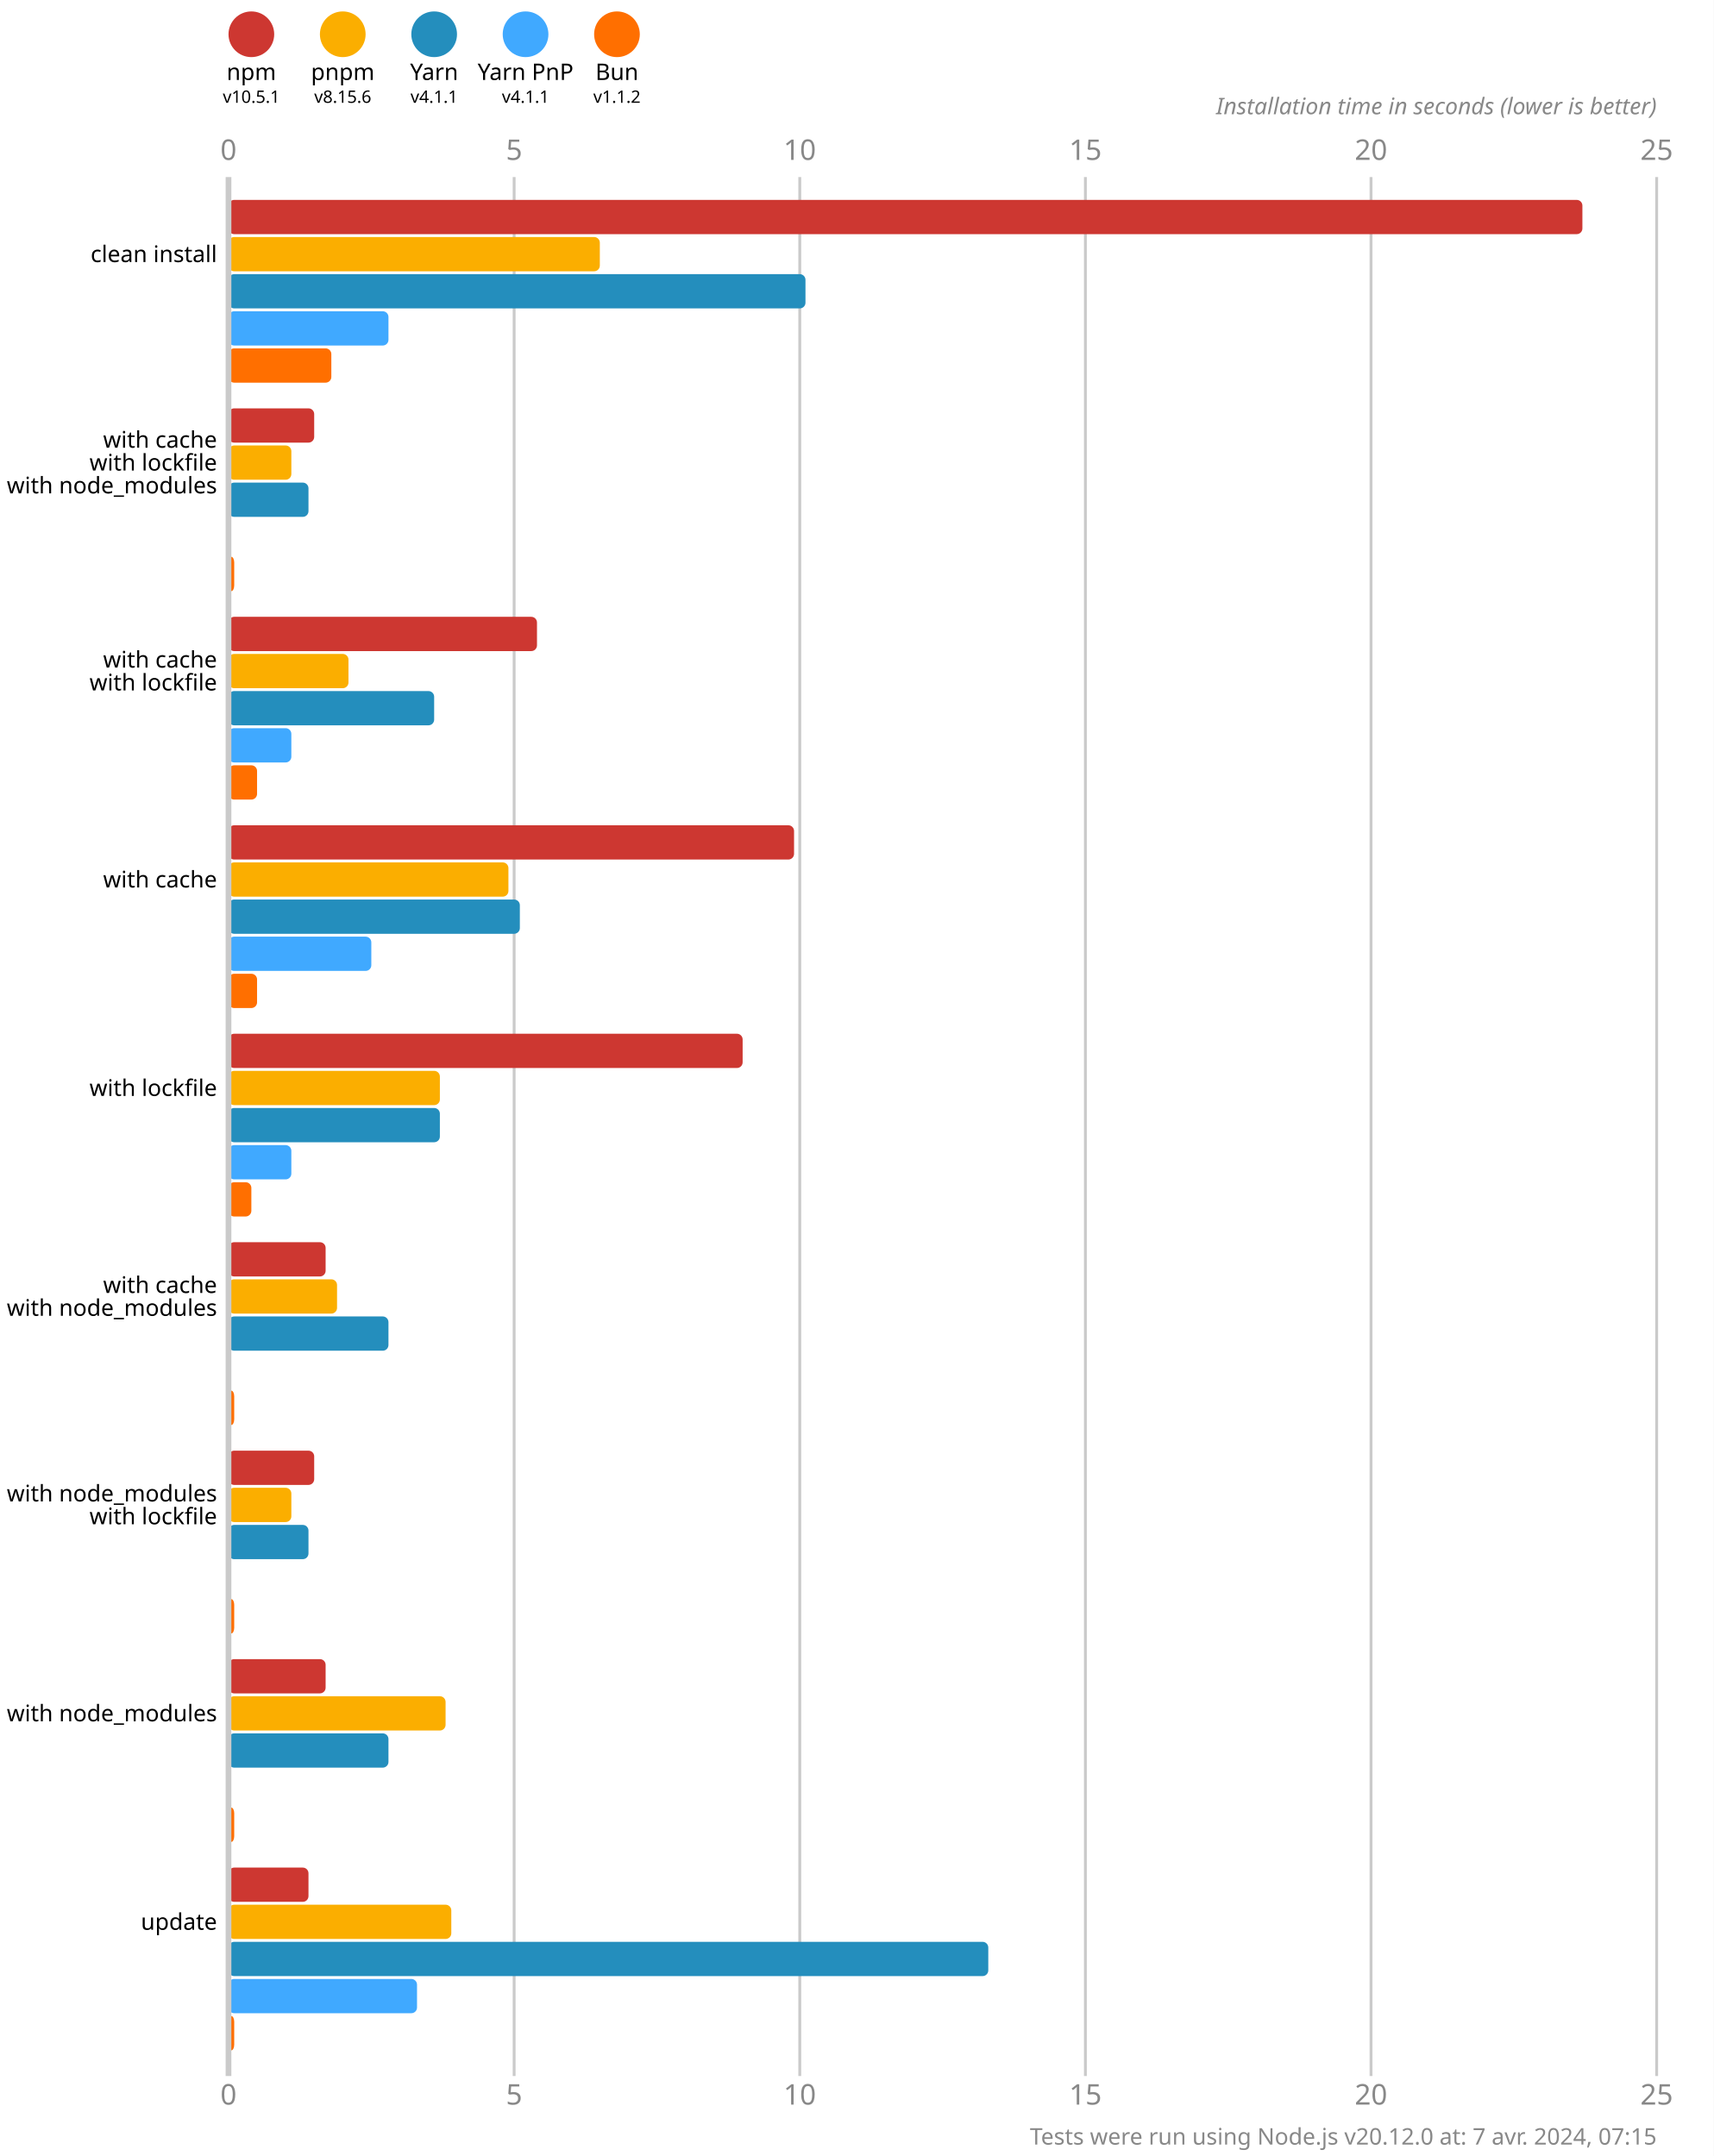
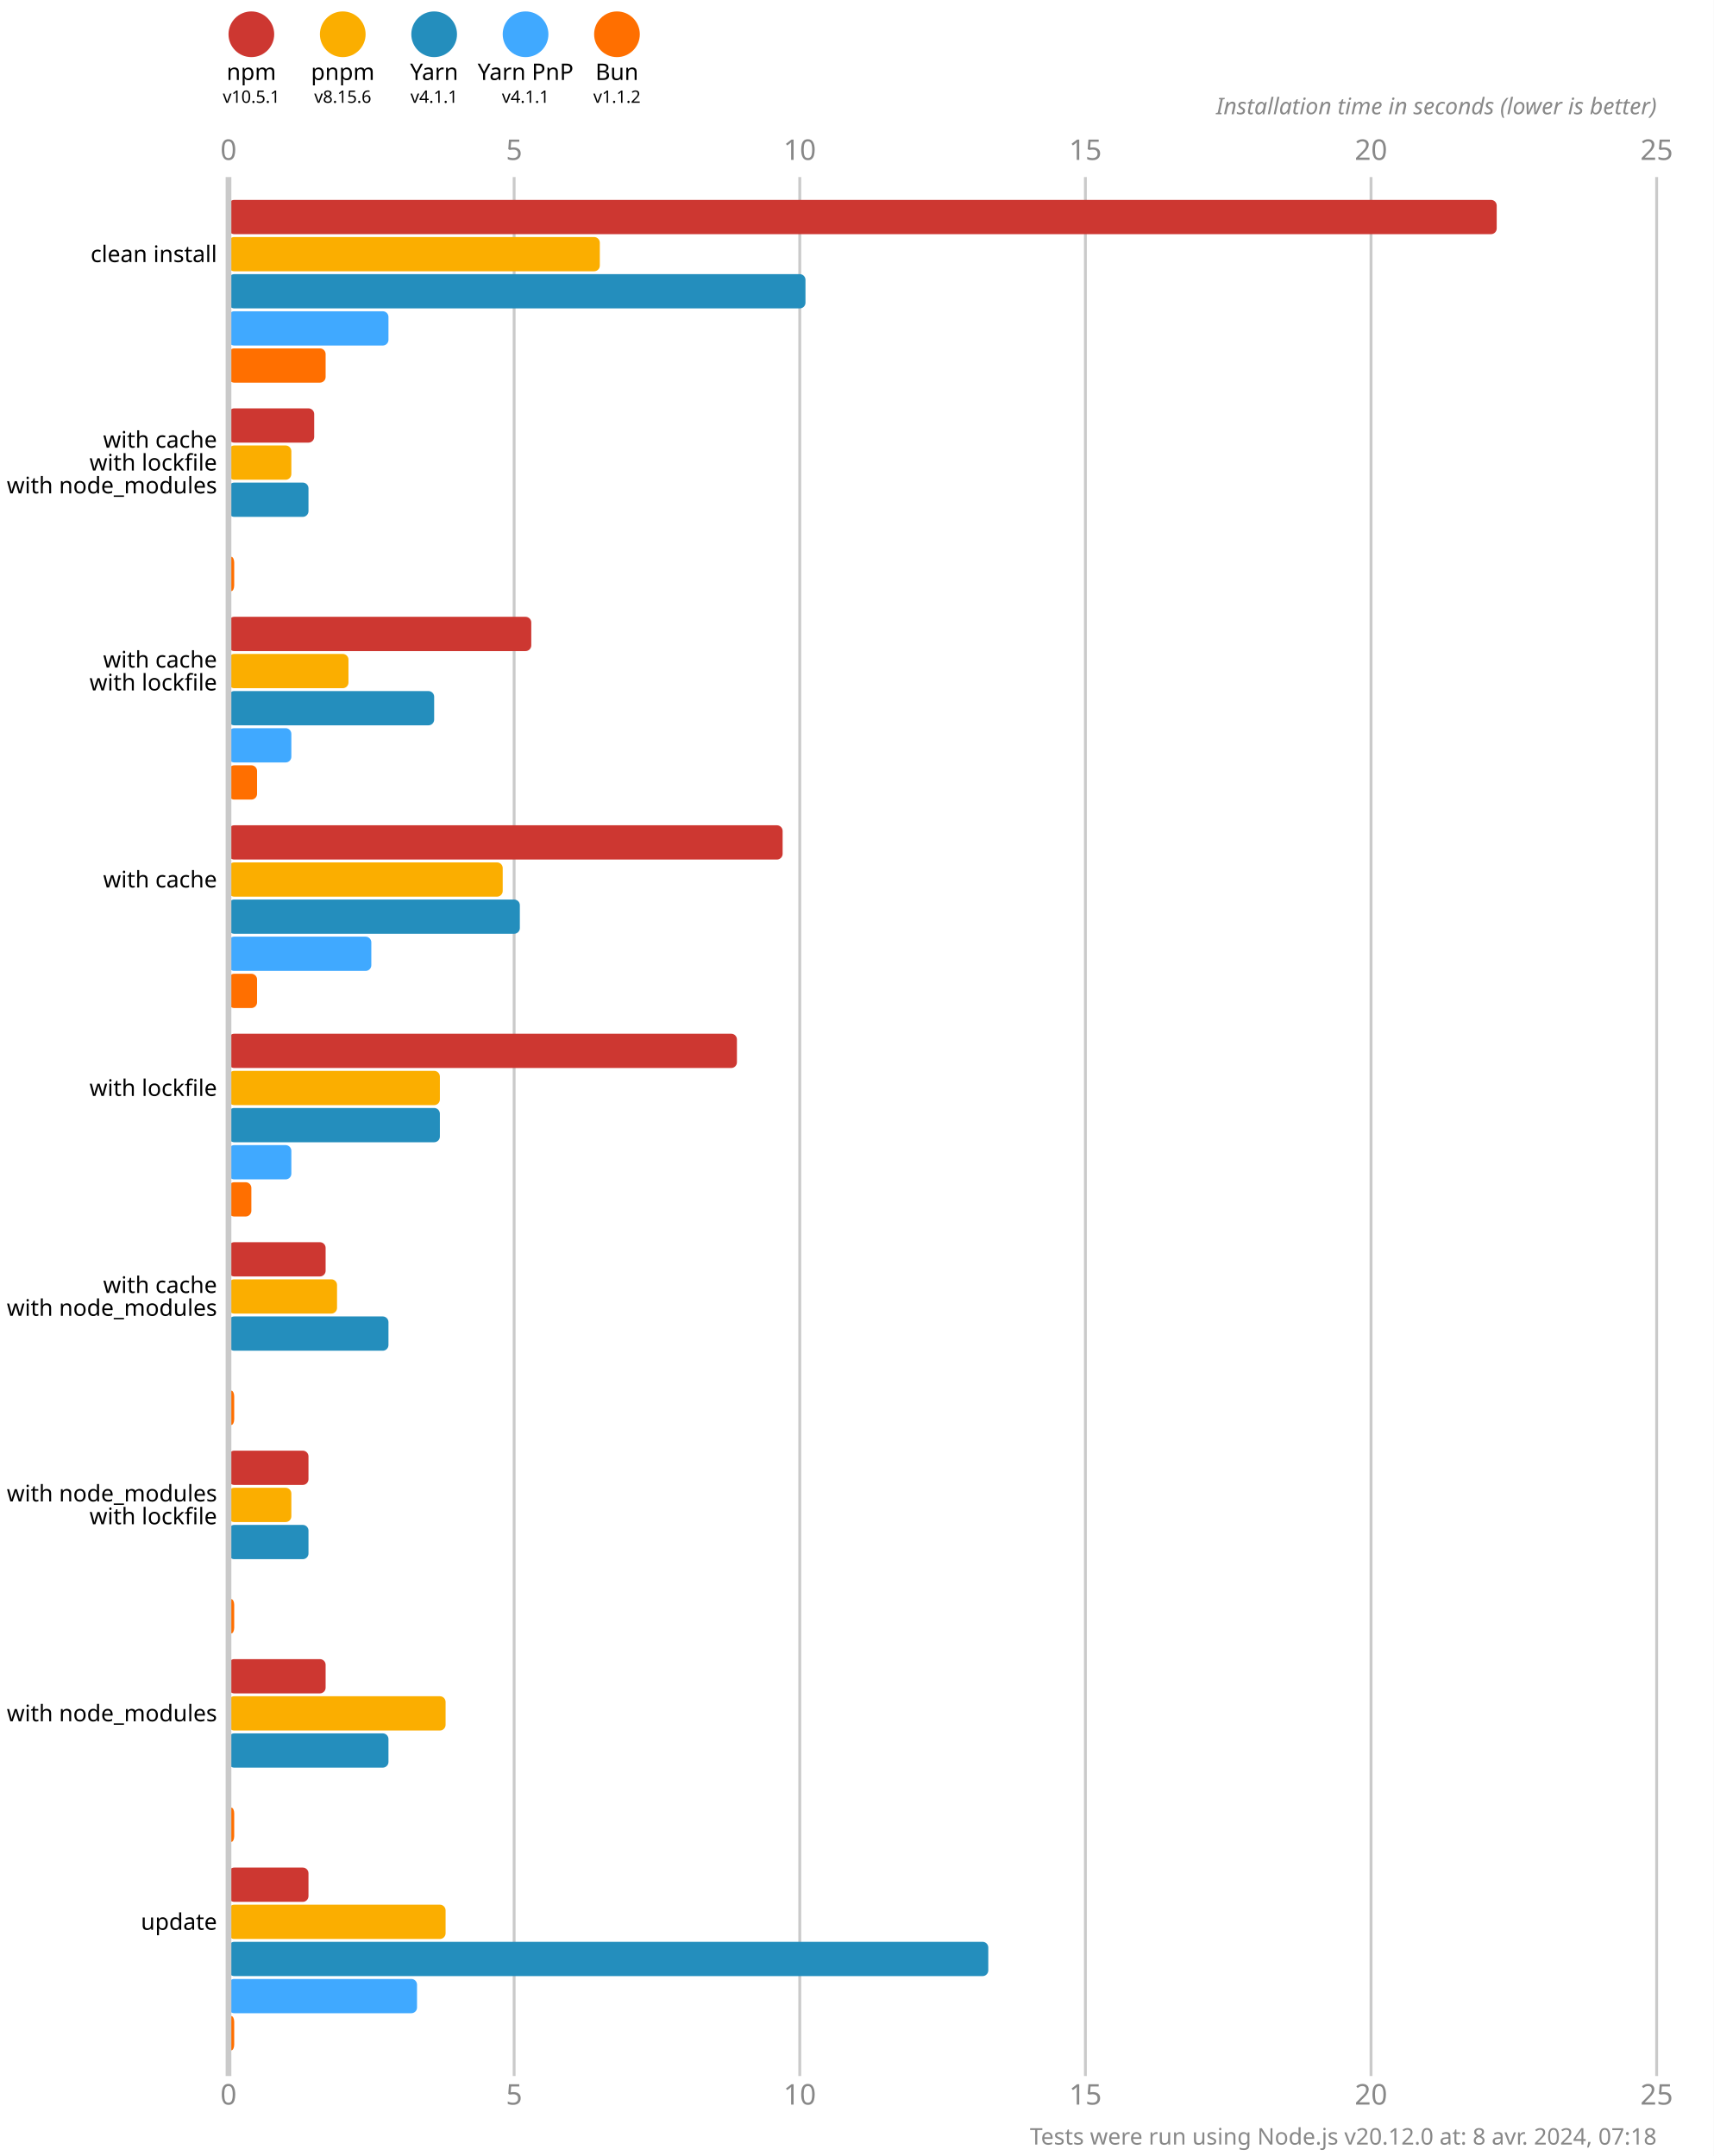
<svg xmlns="http://www.w3.org/2000/svg" version="1.1" viewBox="0 0 300 377.5">
  <style>
    .font { font-family: sans-serif; }
    .s3 { font-size: 3px; }
    .s4 { font-size: 4px; }
    .s5 { font-size: 5px; }
    .line { stroke: #cacaca; }
    .width { stroke-width: 0.5; }
    .text { fill: #888; }
  </style>
  <rect x="0" y="0" width="300" height="377.5" fill="#fff" />
  <circle cx="44" cy="6" r="4" fill="#cd3731" />
  <text x="44" y="14" class="font s4" text-anchor="middle">npm</text>
  <text x="44" y="18" class="font s3" text-anchor="middle">v10.5.1</text>
  <circle cx="60" cy="6" r="4" fill="#fbae00" />
  <text x="60" y="14" class="font s4" text-anchor="middle">pnpm</text>
  <text x="60" y="18" class="font s3" text-anchor="middle">v8.15.6</text>
  <circle cx="76" cy="6" r="4" fill="#248ebd" />
  <text x="76" y="14" class="font s4" text-anchor="middle">Yarn</text>
  <text x="76" y="18" class="font s3" text-anchor="middle">v4.1.1</text>
  <circle cx="92" cy="6" r="4" fill="#40a9ff" />
  <text x="92" y="14" class="font s4" text-anchor="middle">Yarn PnP</text>
  <text x="92" y="18" class="font s3" text-anchor="middle">v4.1.1</text>
  <circle cx="108" cy="6" r="4" fill="#ff6f00" />
  <text x="108" y="14" class="font s4" text-anchor="middle">Bun</text>
  <text x="108" y="18" class="font s3" text-anchor="middle">v1.1.2</text>
  <text x="40" y="28" class="font s5 text" text-anchor="middle">0</text>
  <text x="40" y="368.5" class="font s5 text" text-anchor="middle">0</text>
  <line x1="90" y1="31" x2="90" y2="363.5" class="line width" />
  <text x="90" y="28" class="font s5 text" text-anchor="middle">5</text>
  <text x="90" y="368.5" class="font s5 text" text-anchor="middle">5</text>
  <line x1="140" y1="31" x2="140" y2="363.5" class="line width" />
  <text x="140" y="28" class="font s5 text" text-anchor="middle">10</text>
  <text x="140" y="368.5" class="font s5 text" text-anchor="middle">10</text>
  <line x1="190" y1="31" x2="190" y2="363.5" class="line width" />
  <text x="190" y="28" class="font s5 text" text-anchor="middle">15</text>
  <text x="190" y="368.5" class="font s5 text" text-anchor="middle">15</text>
  <line x1="240" y1="31" x2="240" y2="363.5" class="line width" />
  <text x="240" y="28" class="font s5 text" text-anchor="middle">20</text>
  <text x="240" y="368.5" class="font s5 text" text-anchor="middle">20</text>
  <line x1="290" y1="31" x2="290" y2="363.5" class="line width" />
  <text x="290" y="28" class="font s5 text" text-anchor="middle">25</text>
  <text x="290" y="368.5" class="font s5 text" text-anchor="middle">25</text>
  <text x="290" y="20" class="font s4 text" font-style="italic" text-anchor="end">Installation time in seconds (lower is better)</text>
-   <rect x="40" y="35" width="237" height="6" fill="#cd3731" rx="1" ry="1" />
+   <rect x="40" y="35" width="222" height="6" fill="#cd3731" rx="1" ry="1" />
  <rect x="40" y="41.5" width="65" height="6" fill="#fbae00" rx="1" ry="1" />
  <rect x="40" y="48" width="101" height="6" fill="#248ebd" rx="1" ry="1" />
  <rect x="40" y="54.5" width="28" height="6" fill="#40a9ff" rx="1" ry="1" />
-   <rect x="40" y="61" width="18" height="6" fill="#ff6f00" rx="1" ry="1" />
+   <rect x="40" y="61" width="17" height="6" fill="#ff6f00" rx="1" ry="1" />
  <rect x="40" y="71.5" width="15" height="6" fill="#cd3731" rx="1" ry="1" />
  <rect x="40" y="78" width="11" height="6" fill="#fbae00" rx="1" ry="1" />
  <rect x="40" y="84.5" width="14" height="6" fill="#248ebd" rx="1" ry="1" />
  <rect x="40" y="91" width="0" height="6" fill="#40a9ff" rx="1" ry="1" />
  <rect x="40" y="97.5" width="1" height="6" fill="#ff6f00" rx="1" ry="1" />
-   <rect x="40" y="108" width="54" height="6" fill="#cd3731" rx="1" ry="1" />
+   <rect x="40" y="108" width="53" height="6" fill="#cd3731" rx="1" ry="1" />
  <rect x="40" y="114.5" width="21" height="6" fill="#fbae00" rx="1" ry="1" />
  <rect x="40" y="121" width="36" height="6" fill="#248ebd" rx="1" ry="1" />
  <rect x="40" y="127.5" width="11" height="6" fill="#40a9ff" rx="1" ry="1" />
  <rect x="40" y="134" width="5" height="6" fill="#ff6f00" rx="1" ry="1" />
-   <rect x="40" y="144.5" width="99" height="6" fill="#cd3731" rx="1" ry="1" />
-   <rect x="40" y="151" width="49" height="6" fill="#fbae00" rx="1" ry="1" />
+   <rect x="40" y="144.5" width="97" height="6" fill="#cd3731" rx="1" ry="1" />
+   <rect x="40" y="151" width="48" height="6" fill="#fbae00" rx="1" ry="1" />
  <rect x="40" y="157.5" width="51" height="6" fill="#248ebd" rx="1" ry="1" />
  <rect x="40" y="164" width="25" height="6" fill="#40a9ff" rx="1" ry="1" />
  <rect x="40" y="170.5" width="5" height="6" fill="#ff6f00" rx="1" ry="1" />
-   <rect x="40" y="181" width="90" height="6" fill="#cd3731" rx="1" ry="1" />
+   <rect x="40" y="181" width="89" height="6" fill="#cd3731" rx="1" ry="1" />
  <rect x="40" y="187.5" width="37" height="6" fill="#fbae00" rx="1" ry="1" />
  <rect x="40" y="194" width="37" height="6" fill="#248ebd" rx="1" ry="1" />
  <rect x="40" y="200.5" width="11" height="6" fill="#40a9ff" rx="1" ry="1" />
  <rect x="40" y="207" width="4" height="6" fill="#ff6f00" rx="1" ry="1" />
  <rect x="40" y="217.5" width="17" height="6" fill="#cd3731" rx="1" ry="1" />
  <rect x="40" y="224" width="19" height="6" fill="#fbae00" rx="1" ry="1" />
  <rect x="40" y="230.5" width="28" height="6" fill="#248ebd" rx="1" ry="1" />
  <rect x="40" y="237" width="0" height="6" fill="#40a9ff" rx="1" ry="1" />
  <rect x="40" y="243.5" width="1" height="6" fill="#ff6f00" rx="1" ry="1" />
-   <rect x="40" y="254" width="15" height="6" fill="#cd3731" rx="1" ry="1" />
+   <rect x="40" y="254" width="14" height="6" fill="#cd3731" rx="1" ry="1" />
  <rect x="40" y="260.5" width="11" height="6" fill="#fbae00" rx="1" ry="1" />
  <rect x="40" y="267" width="14" height="6" fill="#248ebd" rx="1" ry="1" />
  <rect x="40" y="273.5" width="0" height="6" fill="#40a9ff" rx="1" ry="1" />
  <rect x="40" y="280" width="1" height="6" fill="#ff6f00" rx="1" ry="1" />
  <rect x="40" y="290.5" width="17" height="6" fill="#cd3731" rx="1" ry="1" />
  <rect x="40" y="297" width="38" height="6" fill="#fbae00" rx="1" ry="1" />
  <rect x="40" y="303.5" width="28" height="6" fill="#248ebd" rx="1" ry="1" />
  <rect x="40" y="310" width="0" height="6" fill="#40a9ff" rx="1" ry="1" />
  <rect x="40" y="316.5" width="1" height="6" fill="#ff6f00" rx="1" ry="1" />
  <rect x="40" y="327" width="14" height="6" fill="#cd3731" rx="1" ry="1" />
-   <rect x="40" y="333.5" width="39" height="6" fill="#fbae00" rx="1" ry="1" />
+   <rect x="40" y="333.5" width="38" height="6" fill="#fbae00" rx="1" ry="1" />
  <rect x="40" y="340" width="133" height="6" fill="#248ebd" rx="1" ry="1" />
  <rect x="40" y="346.5" width="33" height="6" fill="#40a9ff" rx="1" ry="1" />
  <rect x="40" y="353" width="1" height="6" fill="#ff6f00" rx="1" ry="1" />
  <line x1="40" y1="31" x2="40" y2="363.5" class="line" />
  <text x="38" y="44.5" class="font s4" dominant-baseline="middle" text-anchor="end">clean install</text>
  <text x="38" y="77" class="font s4" dominant-baseline="middle" text-anchor="end">with cache</text>
  <text x="38" y="81" class="font s4" dominant-baseline="middle" text-anchor="end">with lockfile</text>
  <text x="38" y="85" class="font s4" dominant-baseline="middle" text-anchor="end">with node_modules</text>
  <text x="38" y="115.5" class="font s4" dominant-baseline="middle" text-anchor="end">with cache</text>
  <text x="38" y="119.5" class="font s4" dominant-baseline="middle" text-anchor="end">with lockfile</text>
  <text x="38" y="154" class="font s4" dominant-baseline="middle" text-anchor="end">with cache</text>
  <text x="38" y="190.5" class="font s4" dominant-baseline="middle" text-anchor="end">with lockfile</text>
  <text x="38" y="225" class="font s4" dominant-baseline="middle" text-anchor="end">with cache</text>
  <text x="38" y="229" class="font s4" dominant-baseline="middle" text-anchor="end">with node_modules</text>
  <text x="38" y="261.5" class="font s4" dominant-baseline="middle" text-anchor="end">with node_modules</text>
  <text x="38" y="265.5" class="font s4" dominant-baseline="middle" text-anchor="end">with lockfile</text>
  <text x="38" y="300" class="font s4" dominant-baseline="middle" text-anchor="end">with node_modules</text>
  <text x="38" y="336.5" class="font s4" dominant-baseline="middle" text-anchor="end">update</text>
-   <text x="290" y="375.5" class="font s4 text" text-anchor="end">Tests were run using Node.js v20.12.0 at: 7 avr. 2024, 07:15</text>
+   <text x="290" y="375.5" class="font s4 text" text-anchor="end">Tests were run using Node.js v20.12.0 at: 8 avr. 2024, 07:18</text>
</svg>
